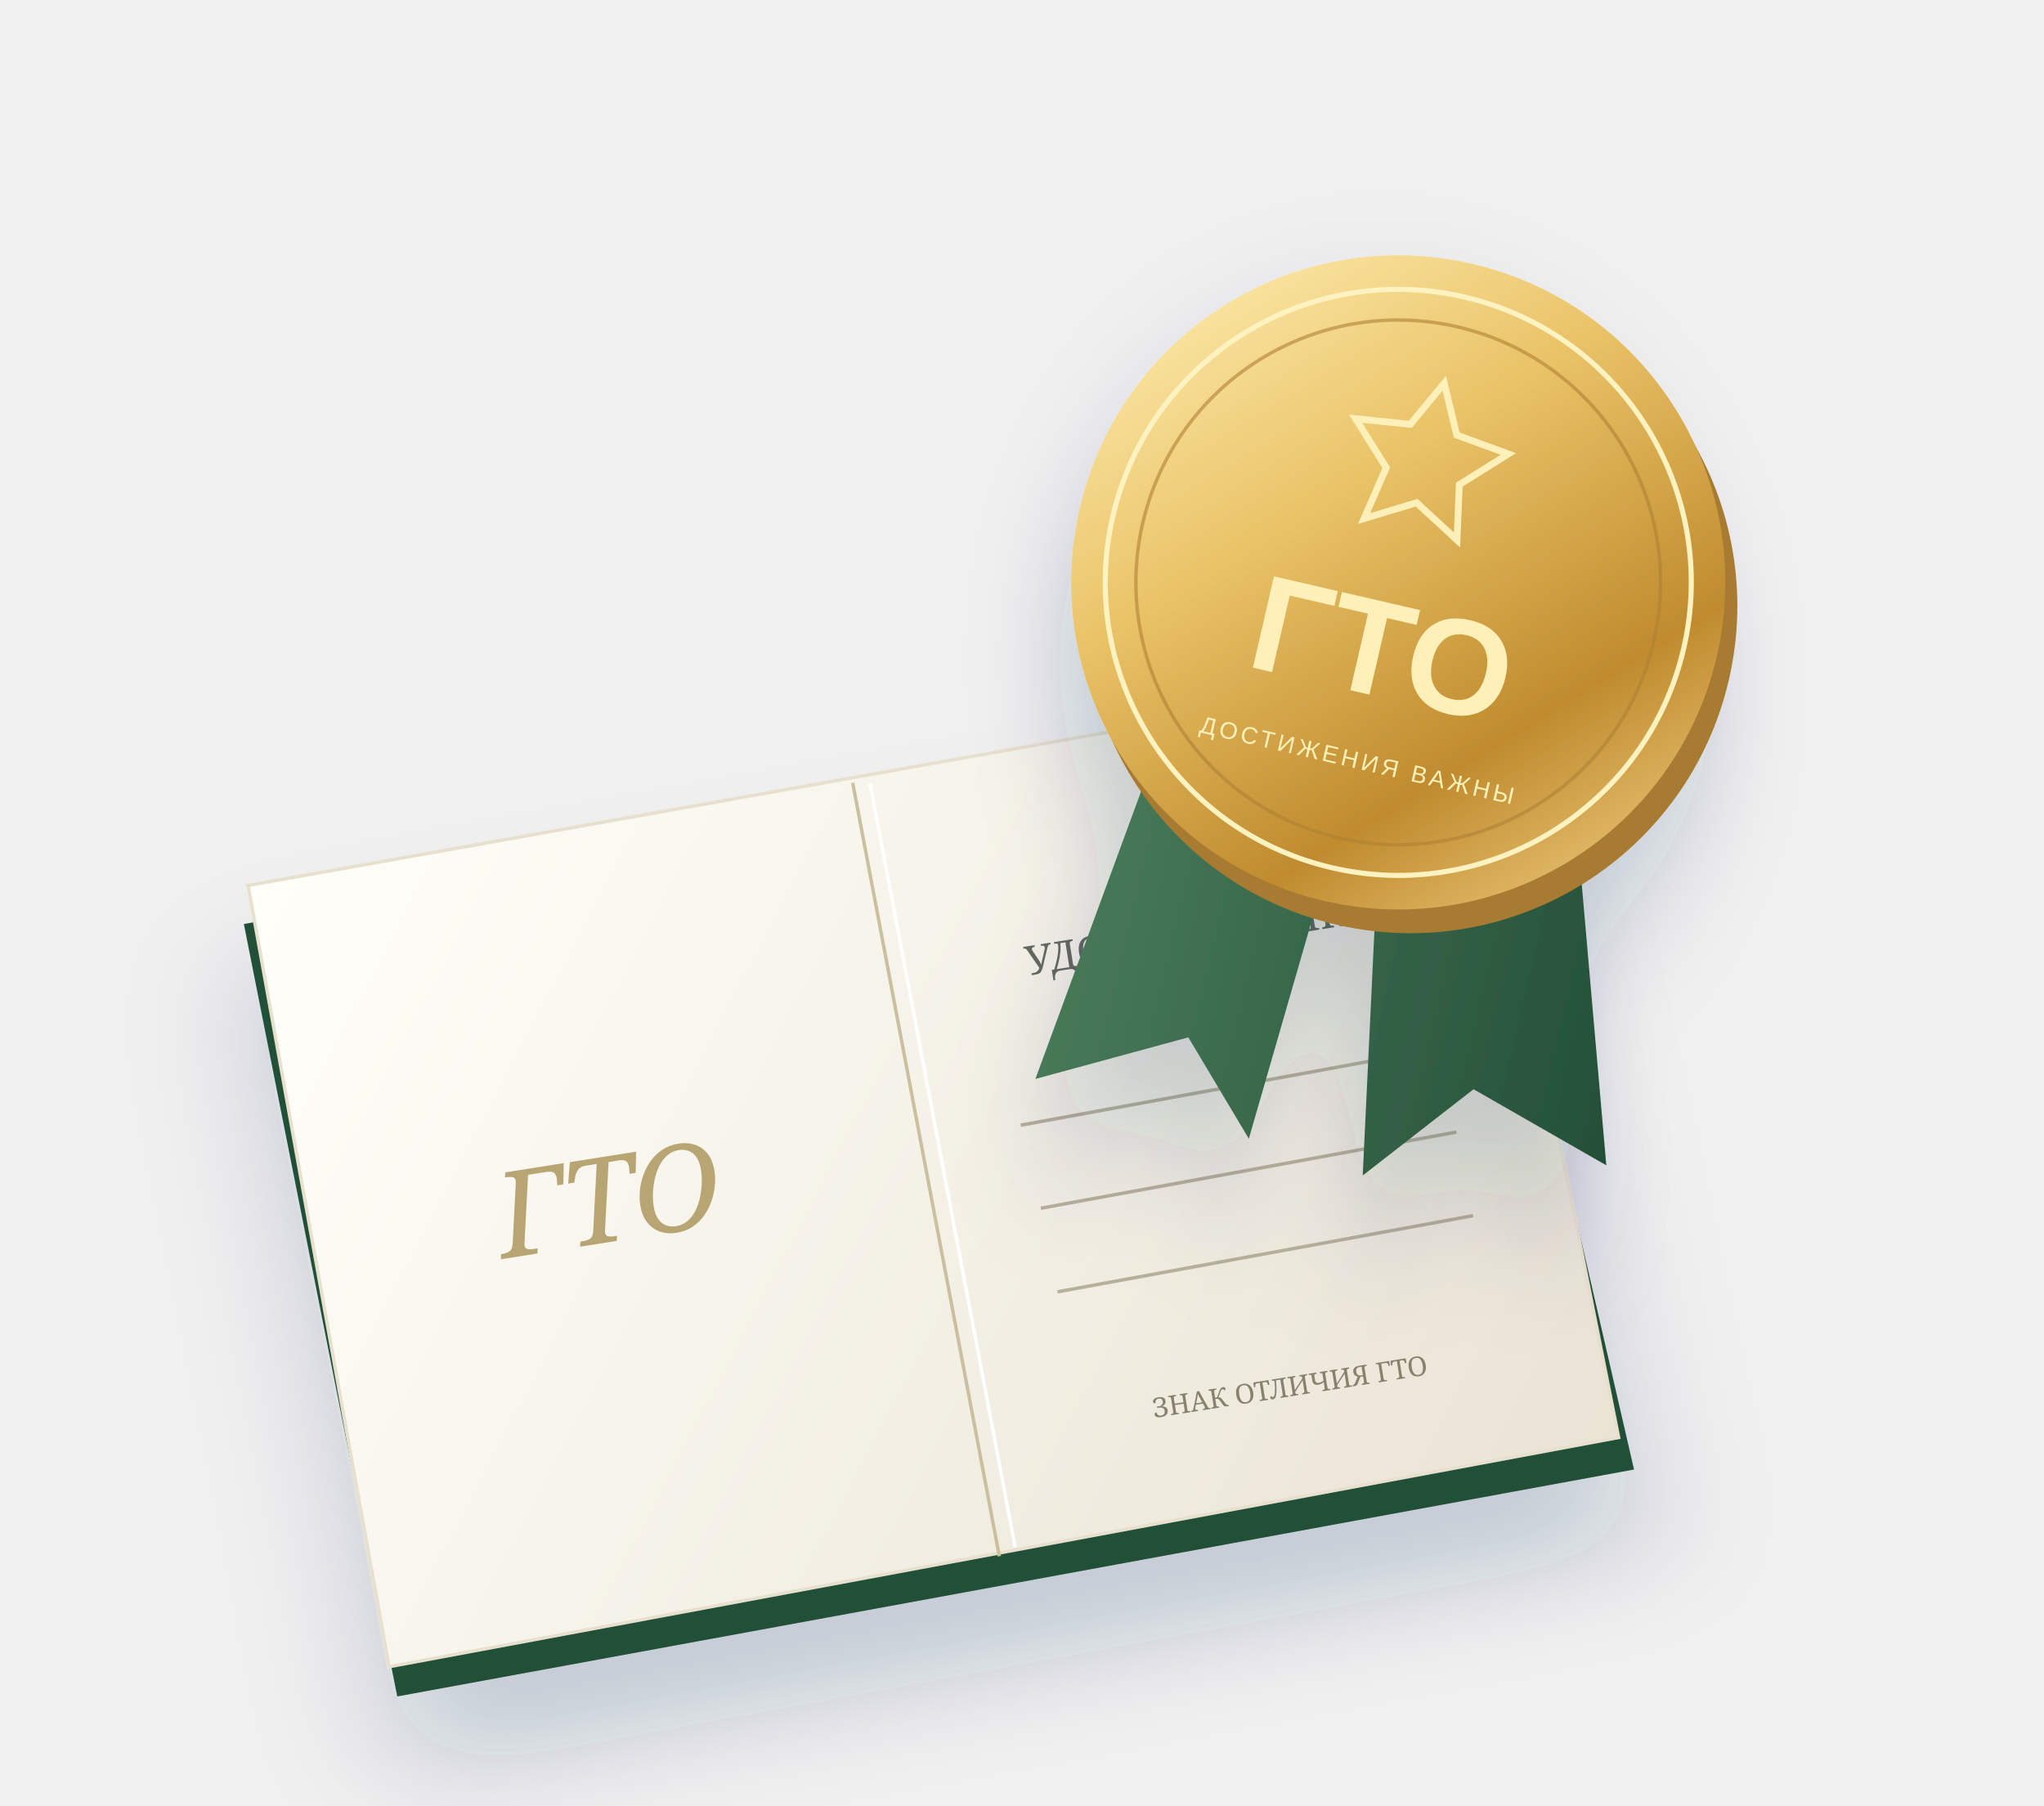
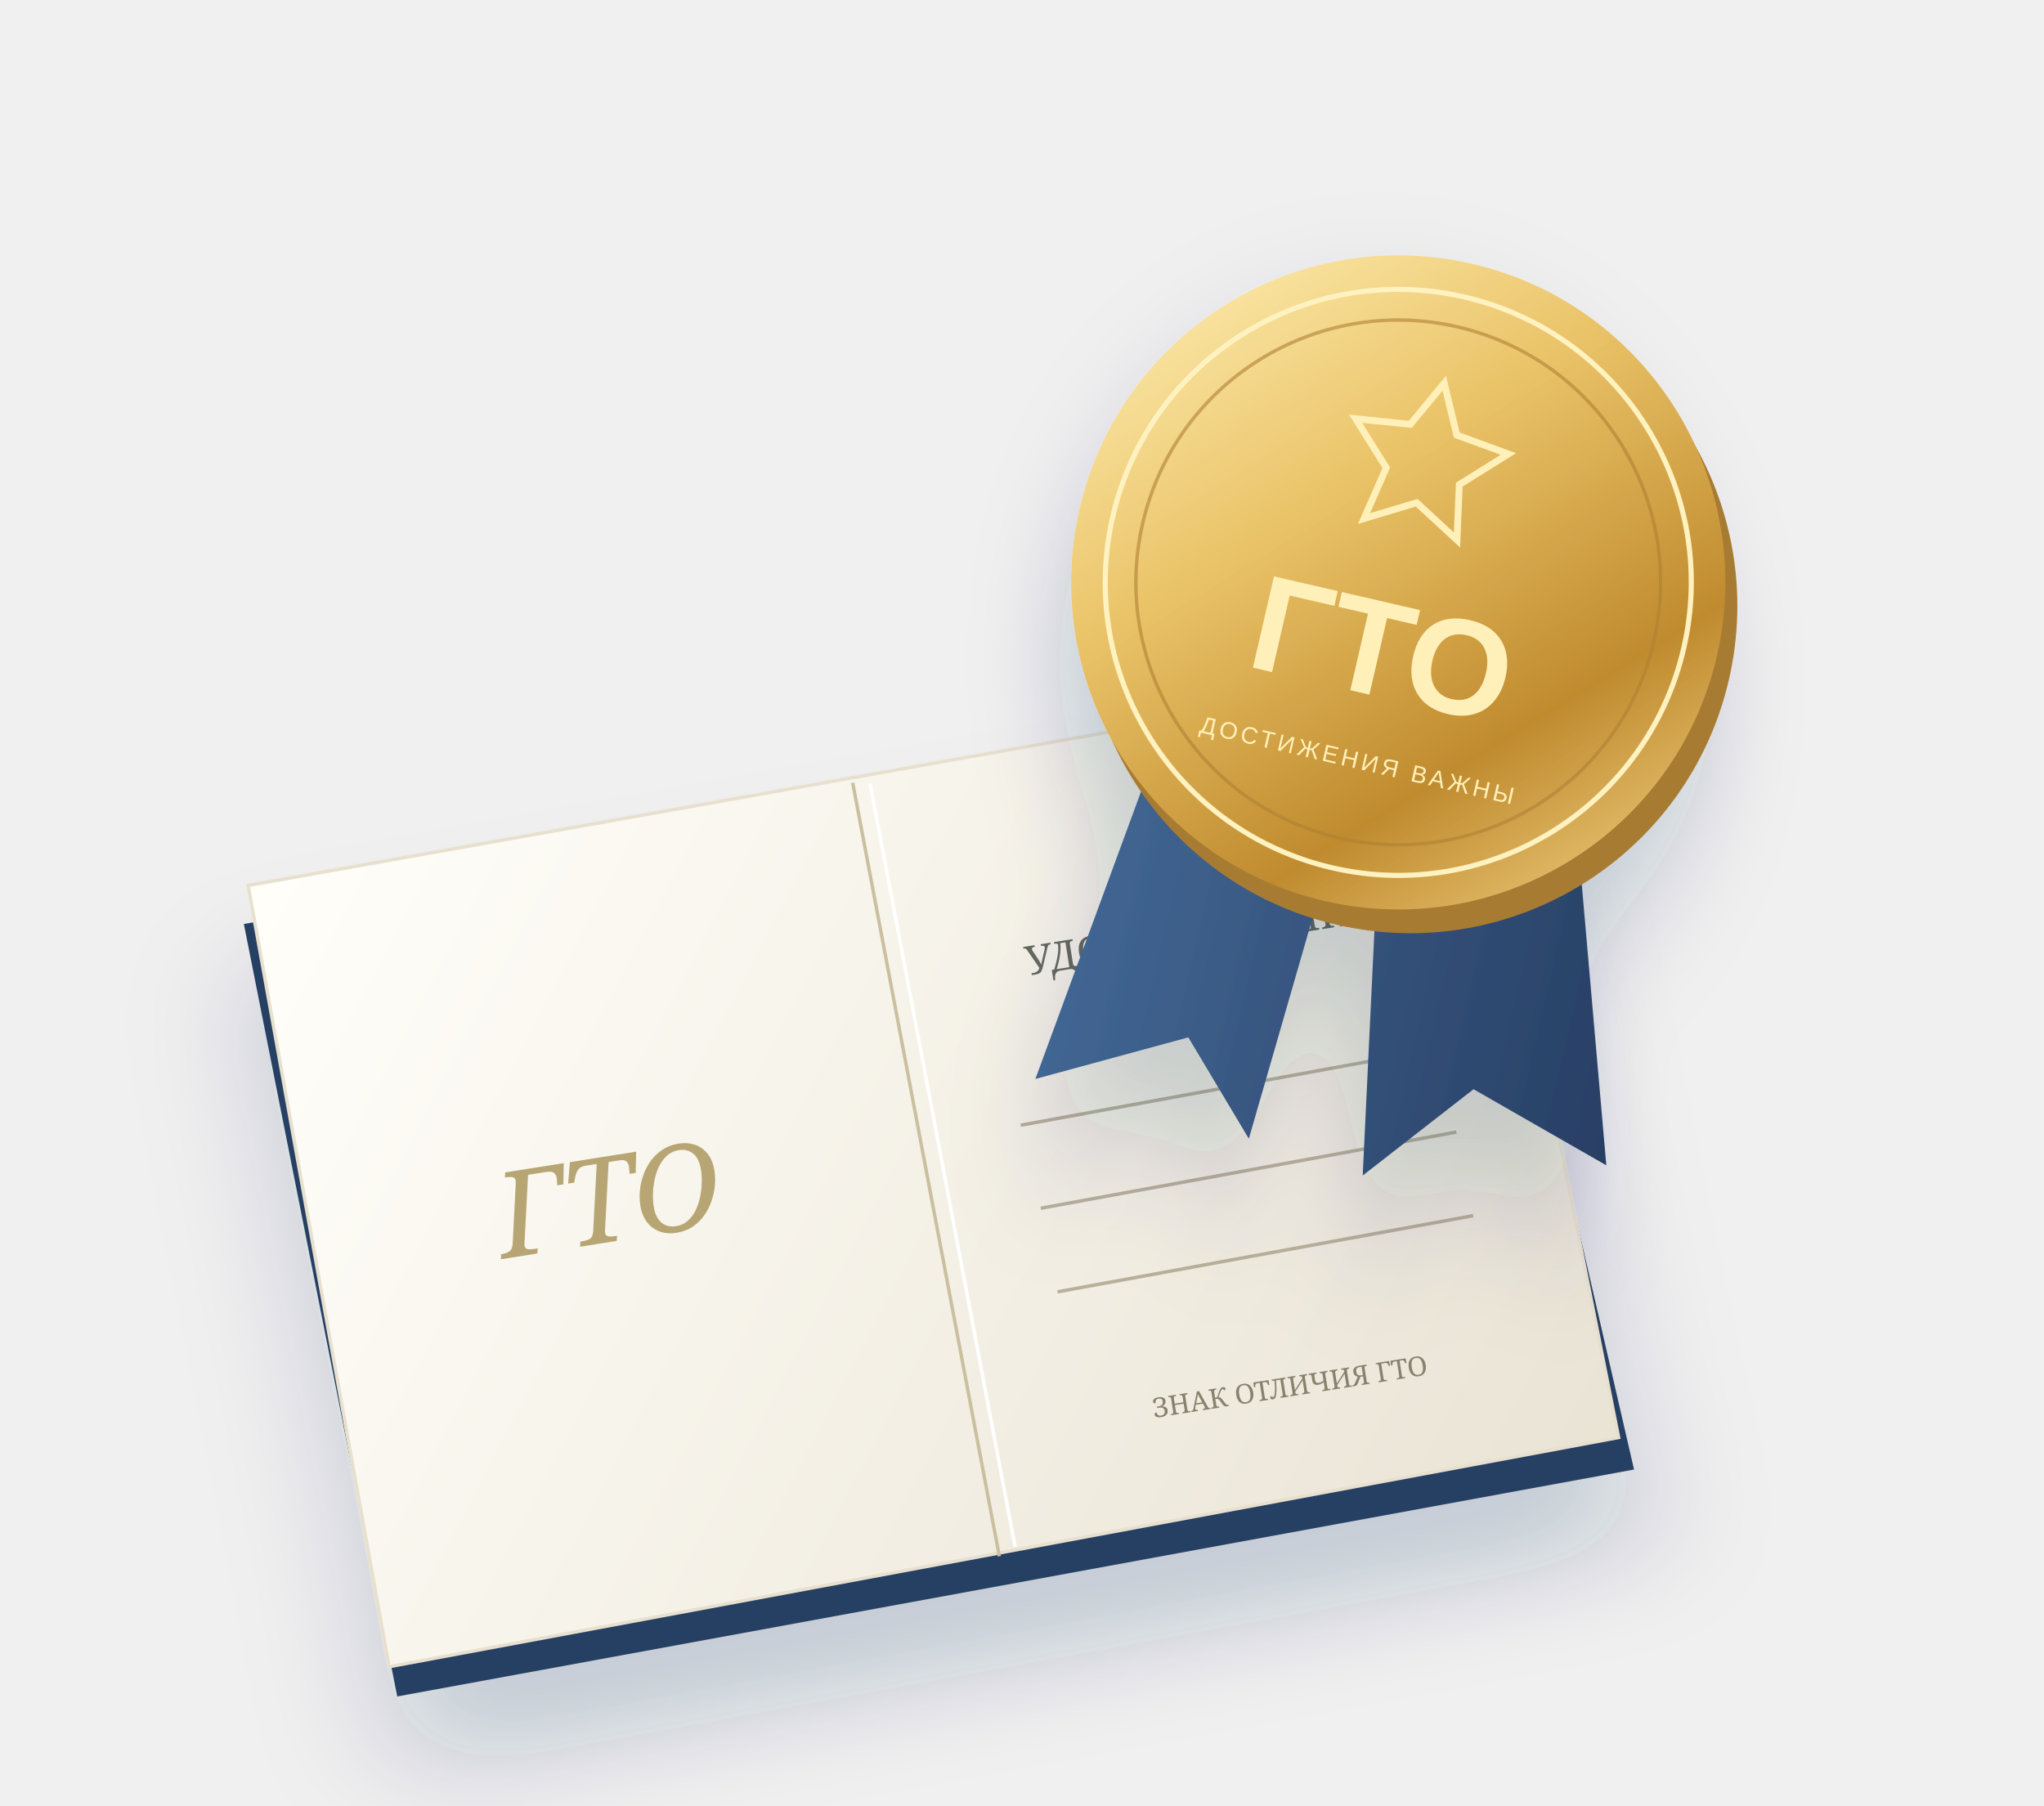
<svg xmlns="http://www.w3.org/2000/svg" viewBox="0 0 600 530" fill="none">
  <defs>
    <linearGradient id="paper" x1="100" y1="220" x2="450" y2="480" gradientUnits="userSpaceOnUse">
      <stop stop-color="#fffef9" />
      <stop offset="1" stop-color="#e9e3d4" />
    </linearGradient>
    <linearGradient id="gold" x1="312" y1="85" x2="495" y2="270" gradientUnits="userSpaceOnUse">
      <stop stop-color="#fff0b6" />
      <stop offset=".36" stop-color="#eac368" />
      <stop offset=".7" stop-color="#c08b2e" />
      <stop offset="1" stop-color="#f8da90" />
    </linearGradient>
    <linearGradient id="ribbon">
-       <stop stop-color="#477958" />
-       <stop offset="1" stop-color="#244f38" />
+       <stop stop-color="#416693" />
+       <stop offset="1" stop-color="#283f64" />
    </linearGradient>
    <filter id="shadow" x="-40%" y="-40%" width="180%" height="200%">
      <feDropShadow dx="0" dy="24" stdDeviation="17" flood-color="#18345d" flood-opacity=".18" />
    </filter>
  </defs>
  <g filter="url(#shadow)" transform="rotate(-9 270 335)">
-     <path d="m84 241 362-8 16 230-369 9Z" fill="#244f38" />
+     <path d="m84 241 362-8 16 230-369 9Z" fill="#283f64" />
    <path d="m87 230 363-7 9 230-367 10Z" fill="url(#paper)" stroke="#e8e0cf" />
    <path d="m267 228 7 231" stroke="#cabf9f" />
    <path d="m272 229 7 228" stroke="#fff" />
    <text x="177" y="350" font-family="Georgia,serif" font-style="italic" font-size="35" text-anchor="middle" fill="#b7a573">ГТО</text>
    <g stroke="#b7b09b">
      <path d="m300 335 124-3M302 360l124-3M303 385l124-3" />
    </g>
    <text x="361" y="292" font-family="Georgia,serif" font-size="12" text-anchor="middle" fill="#656a60">УДОСТОВЕРЕНИЕ</text>
    <text x="366" y="426" font-family="Georgia,serif" font-size="8" text-anchor="middle" fill="#87816d">ЗНАК ОТЛИЧИЯ ГТО</text>
  </g>
  <g filter="url(#shadow)" transform="rotate(13 404 190)">
    <path d="m350 217-15 119 41-22 24 25 6-111M414 226l21 116 26-32 43 13-38-117" fill="url(#ribbon)" />
    <circle cx="411" cy="176" r="96" fill="#a77b32" />
    <circle cx="406" cy="170" r="96" fill="url(#gold)" />
    <circle cx="406" cy="170" r="86" stroke="#fff2c1" stroke-width="1.5" />
    <circle cx="406" cy="170" r="77" stroke="#af8134" stroke-opacity=".6" />
    <path d="m406 110 7 14 16 2-12 12 3 16-14-8-14 8 3-16-12-12 16-2Z" stroke="#fff0ba" stroke-width="2" />
    <text x="406" y="204" text-anchor="middle" font-size="40" font-weight="bold" font-family="Arial,sans-serif" fill="#fff0b9">ГТО</text>
    <text x="406" y="226" text-anchor="middle" font-size="7" letter-spacing="1" font-family="Arial,sans-serif" fill="#fff0b9">ДОСТИЖЕНИЯ ВАЖНЫ</text>
  </g>
</svg>
